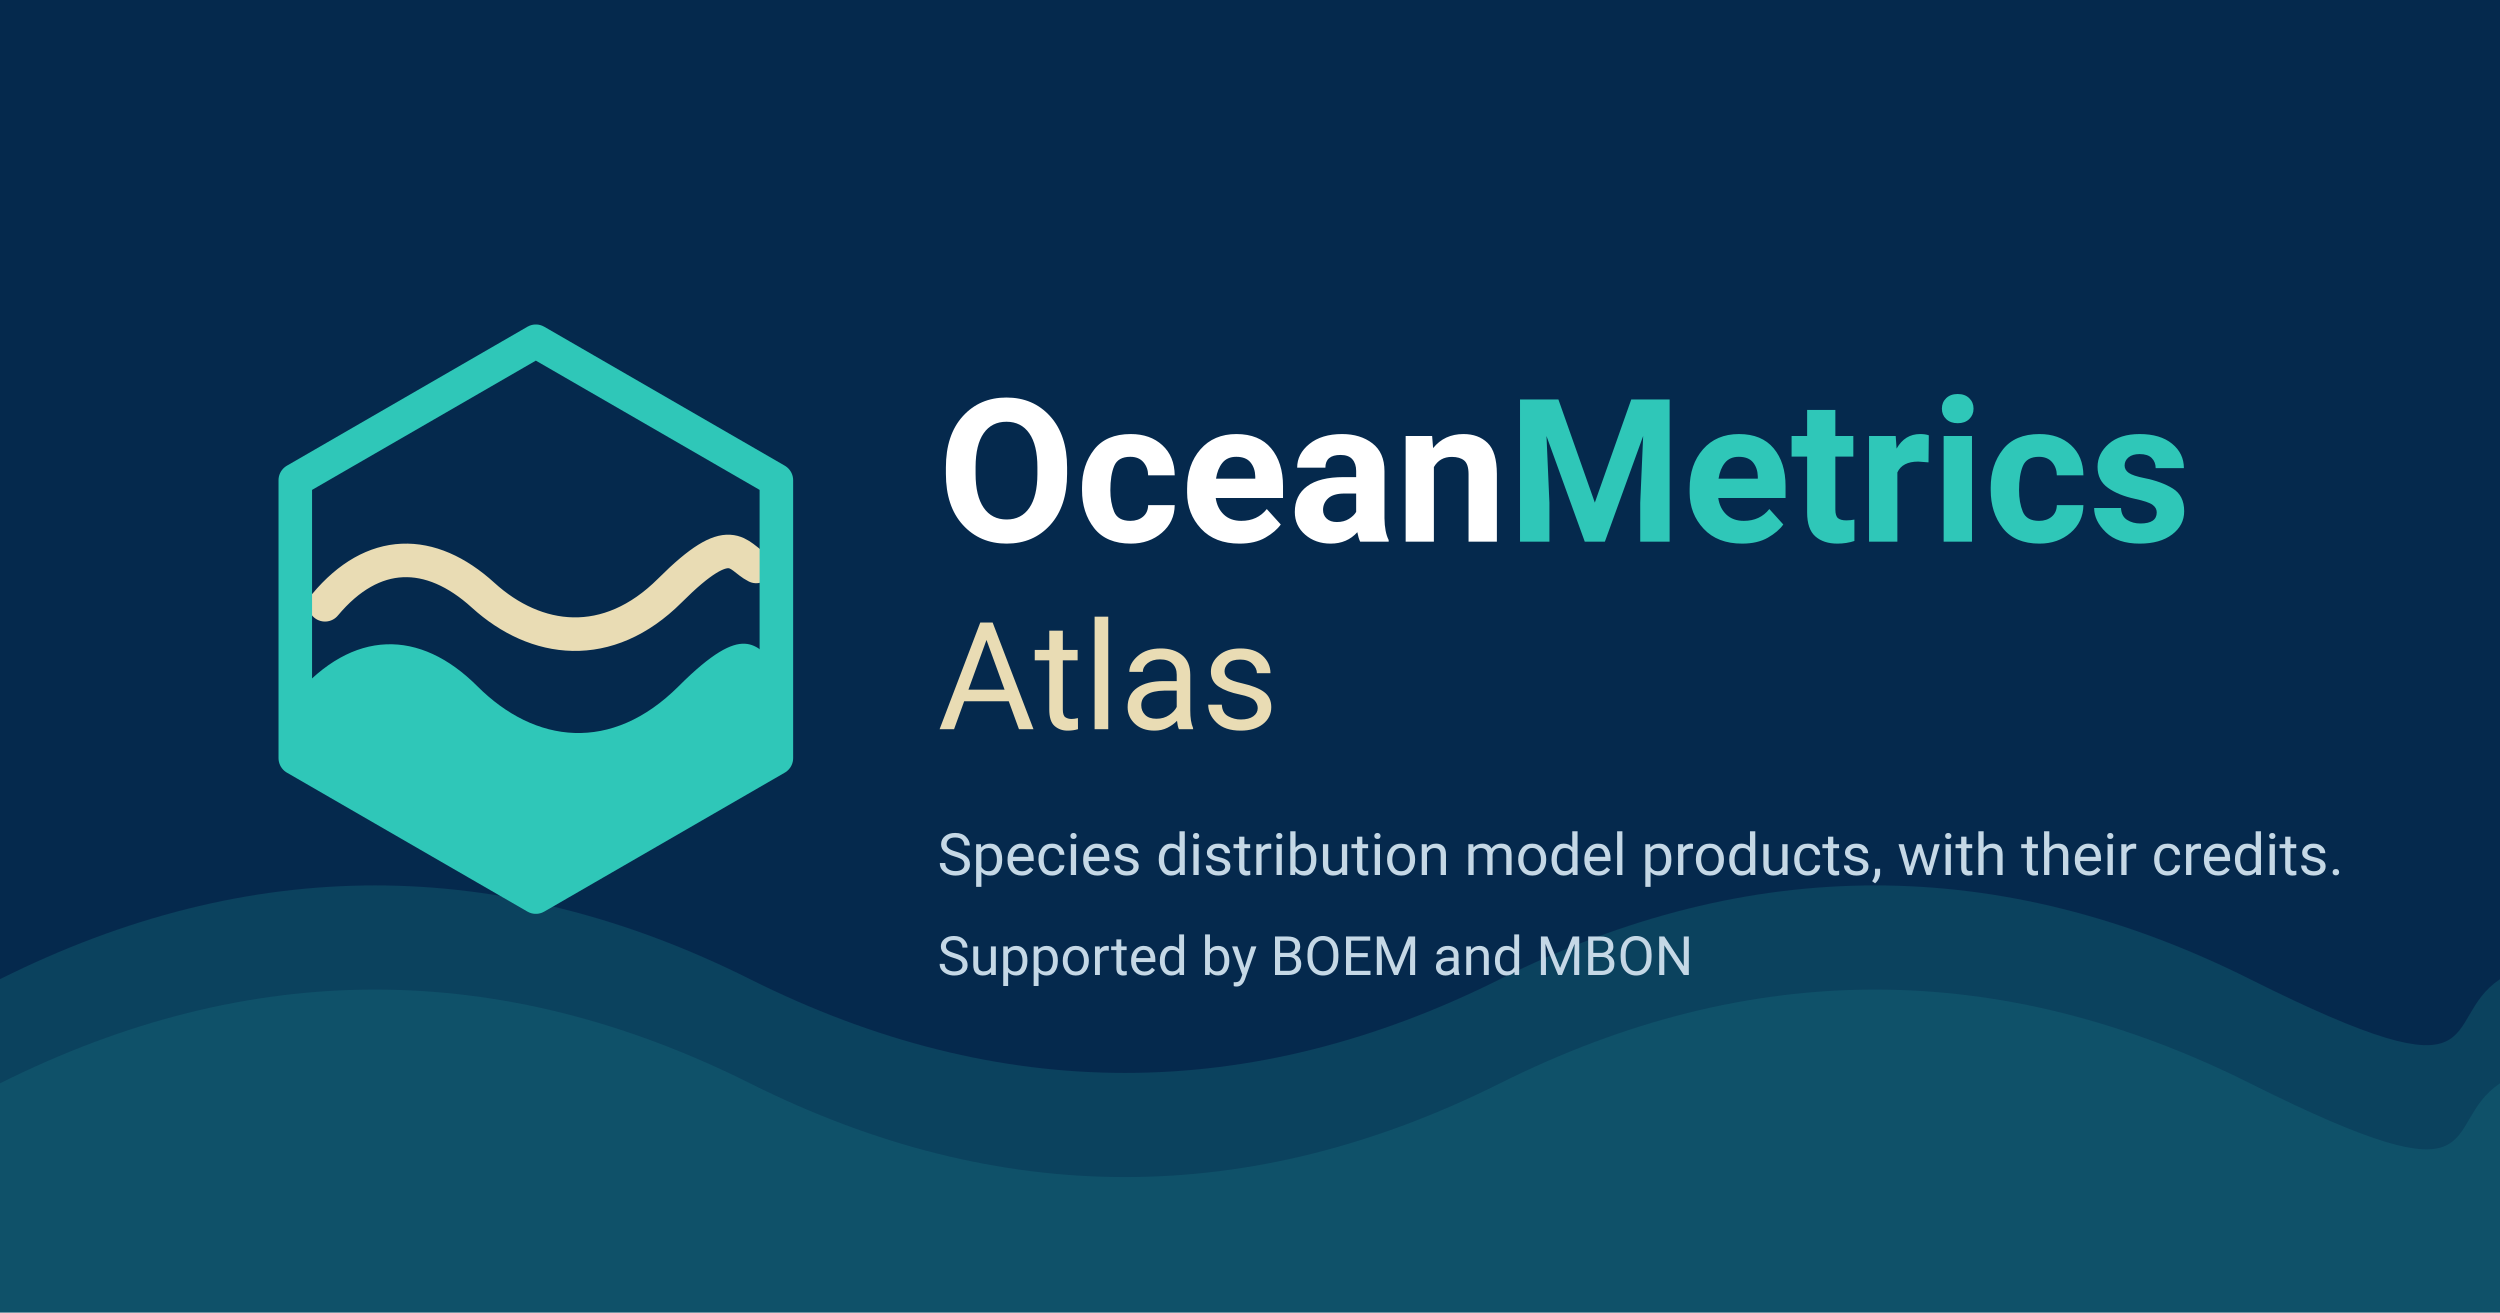
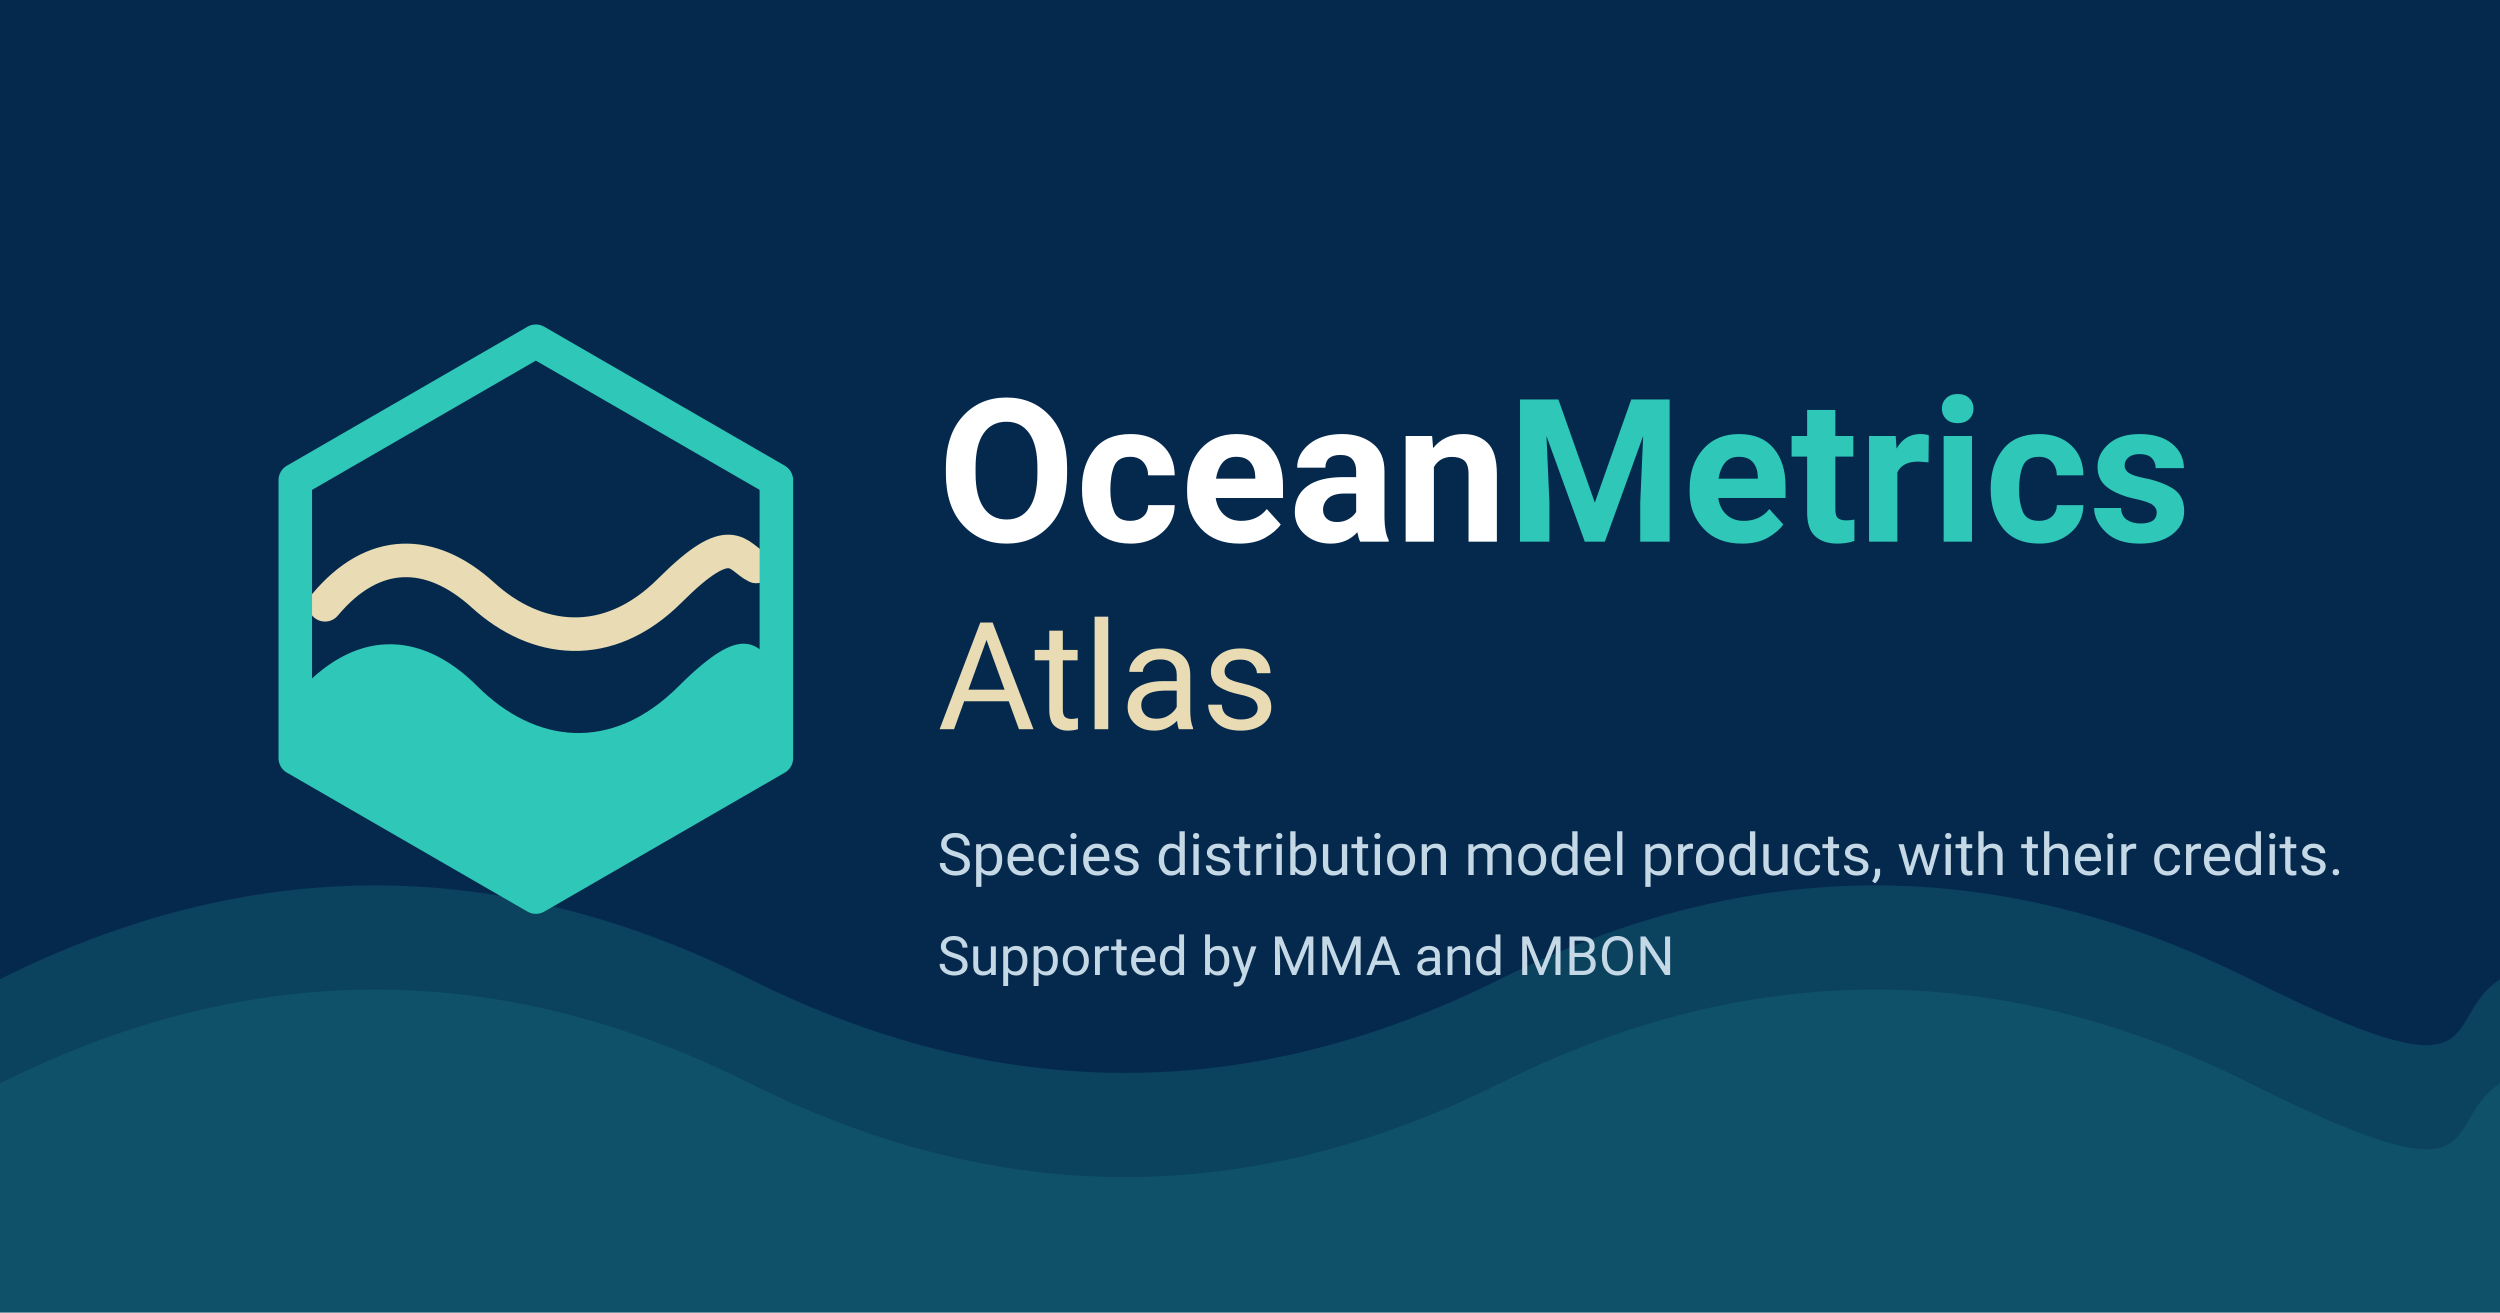
<svg xmlns="http://www.w3.org/2000/svg" viewBox="0 0 1200 630" width="1200" height="630" role="img" aria-label="OceanMetrics Atlas">
  <rect width="1200" height="630" fill="#05294d" />
  <path fill="#2fc7b8" fill-opacity="0.16" d="M0 470c120-60 240-60 360 0s240 60 360 0 240-60 360 0 90 20 120 0V630H0Z" />
  <path fill="#2fc7b8" fill-opacity="0.12" d="M0 520c120-60 240-60 360 0s240 60 360 0 240-60 360 0 90 20 120 0V630H0Z" />
  <g transform="translate(110 150) scale(4.6)">
    <path fill="#05294d" d="M32 3 57.1 17.5v29L32 61 6.9 46.5v-29Z" />
    <path fill="#2fc7b8" d="M6.9 40c6-7 13-7 19-1s14 7 21 0 8-4 10.2-2.5v10L32 61 6.9 46.5Z" />
    <path fill="none" stroke="#e9dcb4" stroke-width="3.5" stroke-linecap="round" d="M10 30.5c5-6 11-6 16.5-1s13 6 19.5-.5 7-3.5 9-2.5" />
    <path fill="none" stroke="#2fc7b8" stroke-width="3.5" stroke-linejoin="round" d="M32 3 57.1 17.5v29L32 61 6.9 46.5v-29Z" />
  </g>
  <g font-family="system-ui, -apple-system, 'Segoe UI', Roboto, 'Helvetica Neue', Arial, sans-serif">
    <text x="450" y="260" font-size="96" font-weight="700" fill="#ffffff">Ocean<tspan fill="#2fc7b8">Metrics</tspan>
    </text>
    <text x="450" y="350" font-size="72" fill="#e9dcb4">Atlas</text>
    <text x="450" y="420" font-size="28" fill="#c5d8e6">Species distribution model products, with their credits.</text>
-     <text x="450" y="468" font-size="26" fill="#c5d8e6">Supported by BOEM and MBON</text>
+     <text x="450" y="468" font-size="26" fill="#c5d8e6">Supported by MMA and MBON</text>
  </g>
</svg>
